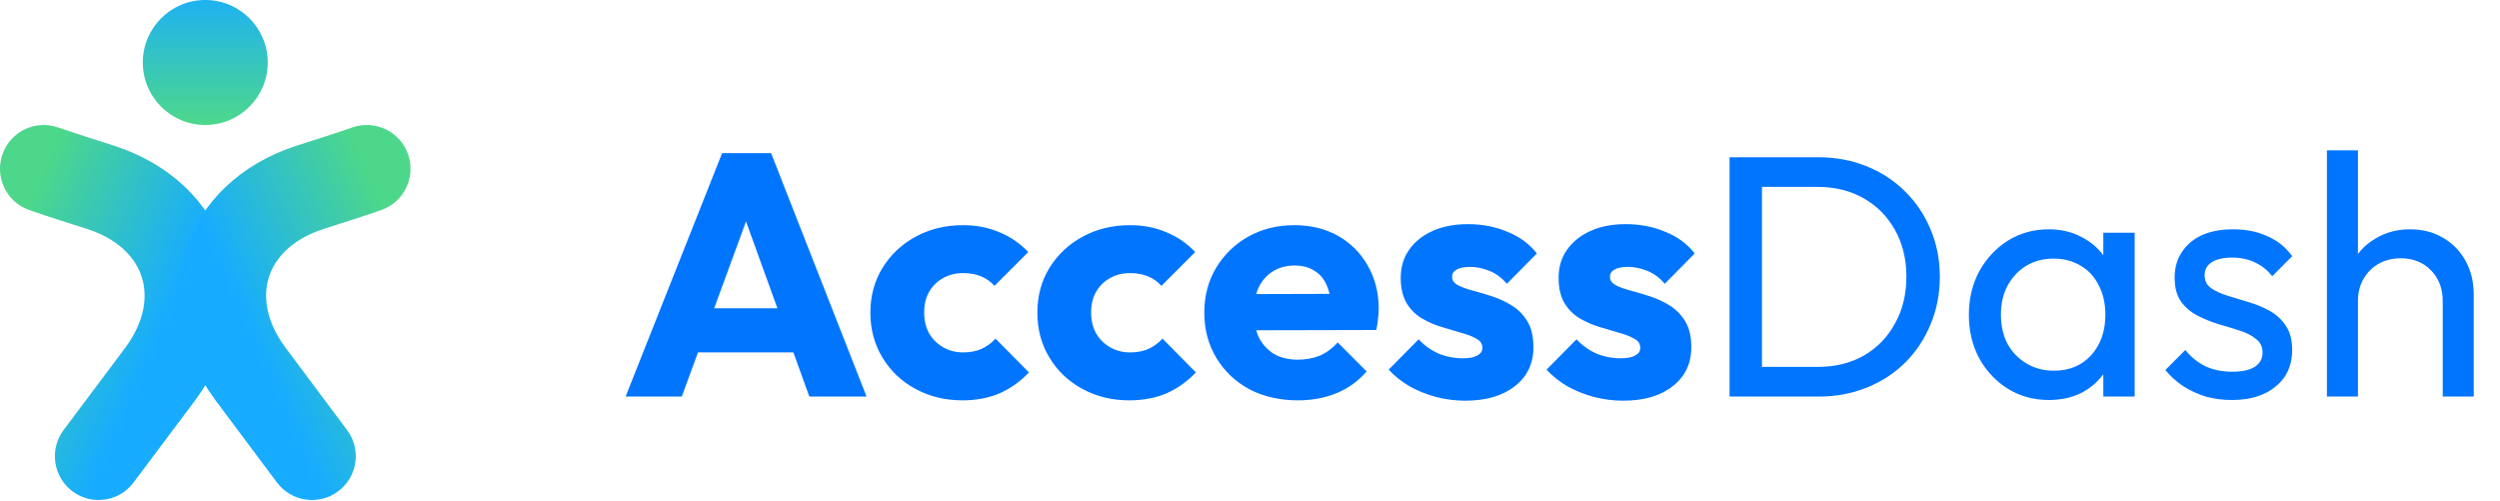
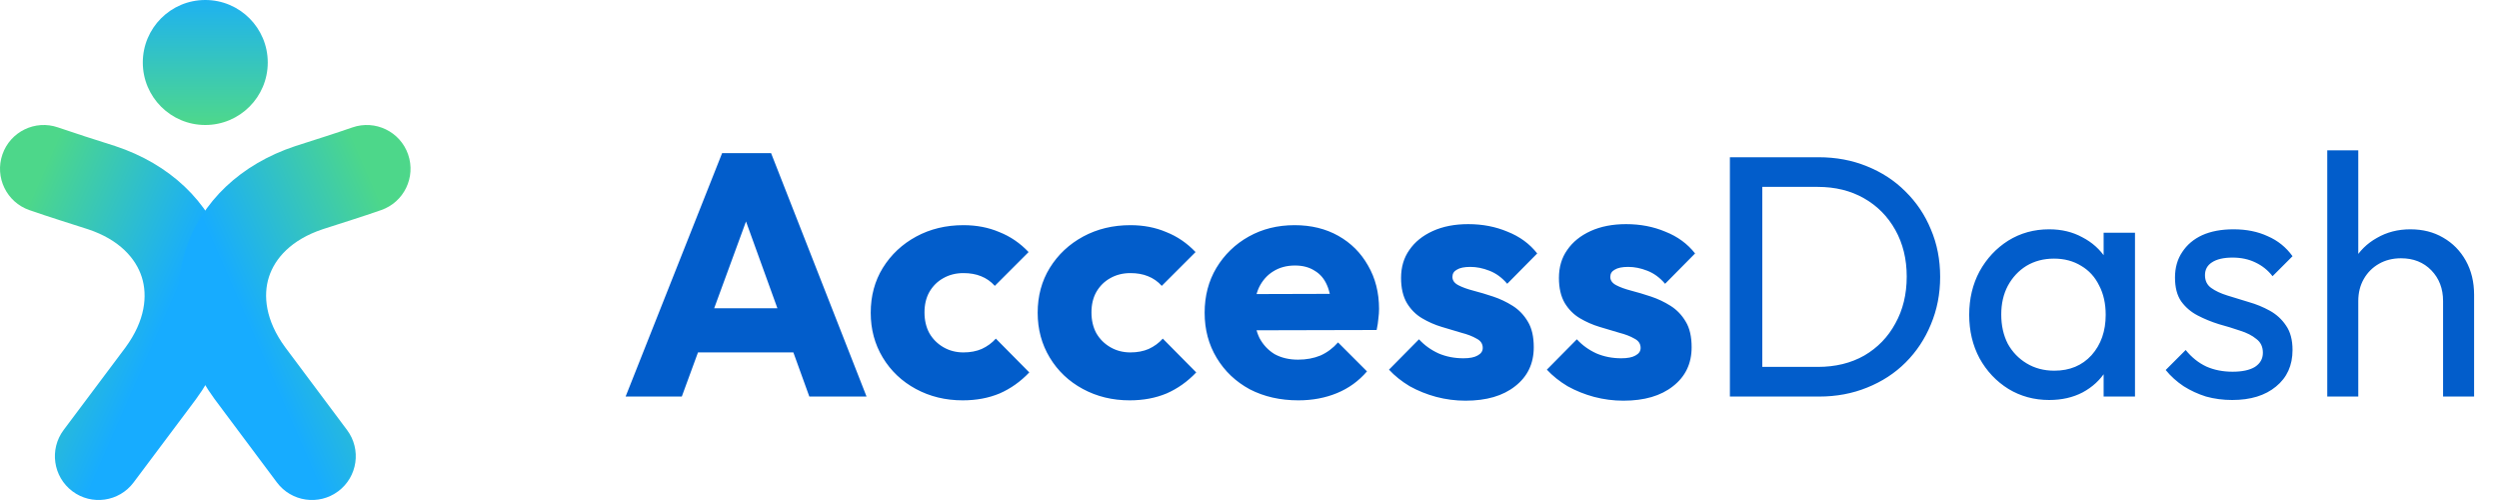
<svg xmlns="http://www.w3.org/2000/svg" width="145" height="29" viewBox="0 0 145 29" fill="none">
  <path fill-rule="evenodd" clip-rule="evenodd" d="M4.199 28.492C5.319 29.333 6.909 29.106 7.749 27.985L10.711 24.035C11.121 23.487 11.343 23.191 11.37 23.154C13.33 20.488 13.965 17.373 13.059 14.528C12.152 11.683 9.832 9.512 6.691 8.474C6.648 8.46 6.138 8.297 5.17 7.987L4.933 7.912C4.417 7.746 3.893 7.572 3.364 7.39C2.04 6.932 0.596 7.636 0.139 8.961C-0.317 10.286 0.385 11.731 1.709 12.188C2.277 12.385 2.838 12.571 3.39 12.747L3.41 12.754C3.968 12.932 4.387 13.066 4.671 13.157C4.815 13.203 4.924 13.238 4.999 13.262C5.04 13.275 5.067 13.284 5.083 13.289C5.1 13.295 5.105 13.296 5.102 13.295C6.938 13.902 7.886 15.001 8.227 16.071C8.568 17.142 8.431 18.587 7.285 20.146C7.287 20.144 7.286 20.145 7.282 20.151C7.276 20.158 7.264 20.175 7.242 20.204C7.209 20.247 7.163 20.31 7.101 20.392C6.979 20.555 6.8 20.793 6.562 21.111L3.693 24.938C2.853 26.059 3.079 27.65 4.199 28.492Z" fill="url(#paint0_linear_2044_76)" />
  <path d="M15.536 3.625C15.536 5.627 13.913 7.25 11.911 7.25C9.909 7.25 8.286 5.627 8.286 3.625C8.286 1.623 9.909 0 11.911 0C13.913 0 15.536 1.623 15.536 3.625Z" fill="url(#paint1_linear_2044_76)" />
  <path fill-rule="evenodd" clip-rule="evenodd" d="M19.623 28.495C18.499 29.334 16.907 29.104 16.067 27.981L13.102 24.017C12.692 23.468 12.471 23.172 12.444 23.135C10.49 20.47 9.856 17.361 10.764 14.521C11.672 11.681 13.992 9.515 17.131 8.475C17.174 8.461 17.686 8.296 18.658 7.985L18.894 7.909C19.405 7.745 19.924 7.572 20.448 7.391C21.773 6.932 23.221 7.633 23.68 8.957C24.14 10.282 23.438 11.728 22.112 12.187C21.55 12.382 20.994 12.567 20.447 12.742C19.878 12.925 19.451 13.062 19.162 13.155C19.018 13.201 18.909 13.236 18.834 13.26C18.749 13.288 18.724 13.296 18.73 13.294C16.893 13.902 15.945 14.999 15.604 16.066C15.263 17.133 15.399 18.575 16.543 20.135C16.541 20.133 16.543 20.134 16.549 20.143C16.555 20.151 16.567 20.167 16.586 20.193C16.619 20.236 16.666 20.299 16.727 20.381C16.85 20.546 17.031 20.787 17.272 21.11L20.138 24.942C20.978 26.065 20.748 27.656 19.623 28.495Z" fill="url(#paint2_linear_2044_76)" />
-   <path d="M36.3 23L41.9 8.88H44.74L50.28 23H46.96L42.72 11.28H43.86L39.56 23H36.3ZM39.48 20.44V17.88H47.18V20.44H39.48ZM55.843 23.22C54.843 23.22 53.936 23 53.123 22.56C52.309 22.12 51.669 21.513 51.203 20.74C50.736 19.967 50.502 19.1 50.502 18.14C50.502 17.167 50.736 16.3 51.203 15.54C51.682 14.767 52.329 14.16 53.142 13.72C53.956 13.28 54.869 13.06 55.883 13.06C56.642 13.06 57.336 13.193 57.962 13.46C58.602 13.713 59.169 14.1 59.663 14.62L57.703 16.58C57.476 16.327 57.209 16.14 56.903 16.02C56.609 15.9 56.269 15.84 55.883 15.84C55.443 15.84 55.049 15.94 54.703 16.14C54.369 16.327 54.102 16.593 53.903 16.94C53.716 17.273 53.623 17.667 53.623 18.12C53.623 18.573 53.716 18.973 53.903 19.32C54.102 19.667 54.376 19.94 54.722 20.14C55.069 20.34 55.456 20.44 55.883 20.44C56.282 20.44 56.636 20.373 56.943 20.24C57.263 20.093 57.536 19.893 57.763 19.64L59.703 21.6C59.196 22.133 58.623 22.54 57.983 22.82C57.343 23.087 56.629 23.22 55.843 23.22ZM65.53 23.22C64.53 23.22 63.623 23 62.81 22.56C61.997 22.12 61.357 21.513 60.89 20.74C60.423 19.967 60.19 19.1 60.19 18.14C60.19 17.167 60.423 16.3 60.89 15.54C61.37 14.767 62.017 14.16 62.83 13.72C63.643 13.28 64.557 13.06 65.57 13.06C66.33 13.06 67.023 13.193 67.65 13.46C68.29 13.713 68.857 14.1 69.35 14.62L67.39 16.58C67.163 16.327 66.897 16.14 66.59 16.02C66.297 15.9 65.957 15.84 65.57 15.84C65.13 15.84 64.737 15.94 64.39 16.14C64.057 16.327 63.79 16.593 63.59 16.94C63.403 17.273 63.31 17.667 63.31 18.12C63.31 18.573 63.403 18.973 63.59 19.32C63.79 19.667 64.063 19.94 64.41 20.14C64.757 20.34 65.143 20.44 65.57 20.44C65.97 20.44 66.323 20.373 66.63 20.24C66.95 20.093 67.223 19.893 67.45 19.64L69.39 21.6C68.883 22.133 68.31 22.54 67.67 22.82C67.03 23.087 66.317 23.22 65.53 23.22ZM75.317 23.22C74.264 23.22 73.324 23.007 72.498 22.58C71.684 22.14 71.044 21.533 70.578 20.76C70.111 19.987 69.877 19.113 69.877 18.14C69.877 17.167 70.104 16.3 70.558 15.54C71.024 14.767 71.651 14.16 72.438 13.72C73.224 13.28 74.111 13.06 75.097 13.06C76.058 13.06 76.904 13.267 77.638 13.68C78.371 14.093 78.944 14.667 79.358 15.4C79.784 16.133 79.998 16.973 79.998 17.92C79.998 18.093 79.984 18.28 79.957 18.48C79.944 18.667 79.911 18.887 79.858 19.14L71.478 19.16V17.06L78.558 17.04L77.237 17.92C77.224 17.36 77.138 16.9 76.978 16.54C76.817 16.167 76.578 15.887 76.257 15.7C75.951 15.5 75.571 15.4 75.118 15.4C74.638 15.4 74.218 15.513 73.858 15.74C73.511 15.953 73.237 16.26 73.037 16.66C72.851 17.06 72.757 17.547 72.757 18.12C72.757 18.693 72.858 19.187 73.058 19.6C73.271 20 73.564 20.313 73.938 20.54C74.324 20.753 74.778 20.86 75.297 20.86C75.778 20.86 76.211 20.78 76.597 20.62C76.984 20.447 77.324 20.193 77.618 19.86L79.297 21.54C78.817 22.1 78.237 22.52 77.558 22.8C76.877 23.08 76.131 23.22 75.317 23.22ZM85.014 23.24C84.441 23.24 83.874 23.167 83.314 23.02C82.768 22.873 82.254 22.667 81.775 22.4C81.308 22.12 80.908 21.8 80.575 21.44L82.314 19.68C82.635 20.027 83.014 20.3 83.454 20.5C83.894 20.687 84.374 20.78 84.894 20.78C85.254 20.78 85.528 20.727 85.715 20.62C85.915 20.513 86.014 20.367 86.014 20.18C86.014 19.94 85.894 19.76 85.654 19.64C85.428 19.507 85.135 19.393 84.775 19.3C84.415 19.193 84.034 19.08 83.635 18.96C83.234 18.84 82.855 18.673 82.495 18.46C82.135 18.247 81.841 17.953 81.615 17.58C81.388 17.193 81.275 16.707 81.275 16.12C81.275 15.493 81.434 14.953 81.754 14.5C82.075 14.033 82.528 13.667 83.115 13.4C83.701 13.133 84.388 13 85.174 13C86.001 13 86.761 13.147 87.454 13.44C88.161 13.72 88.734 14.14 89.174 14.7L87.434 16.46C87.128 16.1 86.781 15.847 86.394 15.7C86.021 15.553 85.654 15.48 85.294 15.48C84.948 15.48 84.688 15.533 84.514 15.64C84.341 15.733 84.254 15.873 84.254 16.06C84.254 16.26 84.368 16.42 84.594 16.54C84.821 16.66 85.115 16.767 85.475 16.86C85.835 16.953 86.215 17.067 86.615 17.2C87.014 17.333 87.394 17.513 87.754 17.74C88.115 17.967 88.408 18.273 88.635 18.66C88.861 19.033 88.975 19.527 88.975 20.14C88.975 21.087 88.615 21.84 87.894 22.4C87.188 22.96 86.228 23.24 85.014 23.24ZM94.175 23.24C93.601 23.24 93.035 23.167 92.475 23.02C91.928 22.873 91.415 22.667 90.935 22.4C90.468 22.12 90.068 21.8 89.735 21.44L91.475 19.68C91.795 20.027 92.175 20.3 92.615 20.5C93.055 20.687 93.535 20.78 94.055 20.78C94.415 20.78 94.688 20.727 94.875 20.62C95.075 20.513 95.175 20.367 95.175 20.18C95.175 19.94 95.055 19.76 94.815 19.64C94.588 19.507 94.295 19.393 93.935 19.3C93.575 19.193 93.195 19.08 92.795 18.96C92.395 18.84 92.015 18.673 91.655 18.46C91.295 18.247 91.001 17.953 90.775 17.58C90.548 17.193 90.435 16.707 90.435 16.12C90.435 15.493 90.595 14.953 90.915 14.5C91.235 14.033 91.688 13.667 92.275 13.4C92.861 13.133 93.548 13 94.335 13C95.161 13 95.921 13.147 96.615 13.44C97.321 13.72 97.895 14.14 98.335 14.7L96.595 16.46C96.288 16.1 95.941 15.847 95.555 15.7C95.181 15.553 94.815 15.48 94.455 15.48C94.108 15.48 93.848 15.533 93.675 15.64C93.501 15.733 93.415 15.873 93.415 16.06C93.415 16.26 93.528 16.42 93.755 16.54C93.981 16.66 94.275 16.767 94.635 16.86C94.995 16.953 95.375 17.067 95.775 17.2C96.175 17.333 96.555 17.513 96.915 17.74C97.275 17.967 97.568 18.273 97.795 18.66C98.021 19.033 98.135 19.527 98.135 20.14C98.135 21.087 97.775 21.84 97.055 22.4C96.348 22.96 95.388 23.24 94.175 23.24ZM101.595 23V21.28H105.455C106.482 21.28 107.382 21.06 108.155 20.62C108.928 20.167 109.528 19.547 109.955 18.76C110.395 17.973 110.615 17.067 110.615 16.04C110.615 15.027 110.395 14.127 109.955 13.34C109.515 12.553 108.908 11.94 108.135 11.5C107.362 11.06 106.468 10.84 105.455 10.84H101.615V9.12H105.495C106.508 9.12 107.442 9.293 108.295 9.64C109.162 9.987 109.908 10.473 110.535 11.1C111.175 11.727 111.668 12.46 112.015 13.3C112.375 14.14 112.555 15.06 112.555 16.06C112.555 17.047 112.375 17.967 112.015 18.82C111.668 19.66 111.182 20.393 110.555 21.02C109.928 21.647 109.182 22.133 108.315 22.48C107.462 22.827 106.535 23 105.535 23H101.595ZM100.355 23V9.12H102.235V23H100.355ZM118.88 23.2C118.013 23.2 117.226 22.987 116.52 22.56C115.813 22.12 115.253 21.527 114.84 20.78C114.44 20.033 114.24 19.193 114.24 18.26C114.24 17.327 114.44 16.487 114.84 15.74C115.253 14.993 115.806 14.4 116.5 13.96C117.206 13.52 118 13.3 118.88 13.3C119.6 13.3 120.24 13.453 120.8 13.76C121.373 14.053 121.833 14.467 122.18 15C122.526 15.52 122.72 16.127 122.76 16.82V19.68C122.72 20.36 122.526 20.967 122.18 21.5C121.846 22.033 121.393 22.453 120.82 22.76C120.26 23.053 119.613 23.2 118.88 23.2ZM119.18 21.5C120.073 21.5 120.793 21.2 121.34 20.6C121.886 19.987 122.16 19.207 122.16 18.26C122.16 17.607 122.033 17.04 121.78 16.56C121.54 16.067 121.193 15.687 120.74 15.42C120.286 15.14 119.76 15 119.16 15C118.56 15 118.026 15.14 117.56 15.42C117.106 15.7 116.746 16.087 116.48 16.58C116.226 17.06 116.1 17.613 116.1 18.24C116.1 18.88 116.226 19.447 116.48 19.94C116.746 20.42 117.113 20.8 117.58 21.08C118.046 21.36 118.58 21.5 119.18 21.5ZM122.04 23V20.44L122.38 18.12L122.04 15.82V13.5H123.86V23H122.04ZM129.5 23.2C128.967 23.2 128.46 23.133 127.98 23C127.513 22.853 127.08 22.653 126.68 22.4C126.28 22.133 125.933 21.82 125.64 21.46L126.8 20.3C127.147 20.727 127.547 21.047 128 21.26C128.453 21.46 128.96 21.56 129.52 21.56C130.08 21.56 130.513 21.467 130.82 21.28C131.127 21.08 131.28 20.807 131.28 20.46C131.28 20.113 131.153 19.847 130.9 19.66C130.66 19.46 130.347 19.3 129.96 19.18C129.573 19.047 129.16 18.92 128.72 18.8C128.293 18.667 127.887 18.5 127.5 18.3C127.113 18.1 126.793 17.827 126.54 17.48C126.3 17.133 126.18 16.673 126.18 16.1C126.18 15.527 126.32 15.033 126.6 14.62C126.88 14.193 127.267 13.867 127.76 13.64C128.267 13.413 128.873 13.3 129.58 13.3C130.327 13.3 130.987 13.433 131.56 13.7C132.147 13.953 132.627 14.34 133 14.86L131.84 16.02C131.573 15.673 131.24 15.407 130.84 15.22C130.453 15.033 130.013 14.94 129.52 14.94C129 14.94 128.6 15.033 128.32 15.22C128.053 15.393 127.92 15.64 127.92 15.96C127.92 16.28 128.04 16.527 128.28 16.7C128.52 16.873 128.833 17.02 129.22 17.14C129.62 17.26 130.033 17.387 130.46 17.52C130.887 17.64 131.293 17.807 131.68 18.02C132.067 18.233 132.38 18.52 132.62 18.88C132.873 19.24 133 19.713 133 20.3C133 21.193 132.68 21.9 132.04 22.42C131.413 22.94 130.567 23.2 129.5 23.2ZM141.735 23V17.46C141.735 16.74 141.509 16.147 141.055 15.68C140.602 15.213 140.015 14.98 139.295 14.98C138.815 14.98 138.389 15.087 138.015 15.3C137.642 15.513 137.349 15.807 137.135 16.18C136.922 16.553 136.815 16.98 136.815 17.46L136.075 17.04C136.075 16.32 136.235 15.68 136.555 15.12C136.875 14.56 137.322 14.12 137.895 13.8C138.469 13.467 139.115 13.3 139.835 13.3C140.555 13.3 141.189 13.46 141.735 13.78C142.295 14.1 142.735 14.547 143.055 15.12C143.375 15.693 143.535 16.353 143.535 17.1V23H141.735ZM135.015 23V8.72H136.815V23H135.015Z" fill="#0275FF" />
+   <path d="M36.3 23L41.9 8.88H44.74L50.28 23H46.96L42.72 11.28H43.86L39.56 23H36.3ZM39.48 20.44V17.88H47.18V20.44H39.48ZM55.862 23.22C54.862 23.22 53.955 23 53.142 22.56C52.329 22.12 51.689 21.513 51.222 20.74C50.755 19.967 50.522 19.1 50.522 18.14C50.522 17.167 50.755 16.3 51.222 15.54C51.702 14.767 52.349 14.16 53.162 13.72C53.975 13.28 54.889 13.06 55.902 13.06C56.662 13.06 57.355 13.193 57.982 13.46C58.622 13.713 59.189 14.1 59.682 14.62L57.722 16.58C57.495 16.327 57.229 16.14 56.922 16.02C56.629 15.9 56.289 15.84 55.902 15.84C55.462 15.84 55.069 15.94 54.722 16.14C54.389 16.327 54.122 16.593 53.922 16.94C53.735 17.273 53.642 17.667 53.642 18.12C53.642 18.573 53.735 18.973 53.922 19.32C54.122 19.667 54.395 19.94 54.742 20.14C55.089 20.34 55.475 20.44 55.902 20.44C56.302 20.44 56.655 20.373 56.962 20.24C57.282 20.093 57.555 19.893 57.782 19.64L59.722 21.6C59.215 22.133 58.642 22.54 58.002 22.82C57.362 23.087 56.649 23.22 55.862 23.22ZM65.549 23.22C64.549 23.22 63.643 23 62.83 22.56C62.016 22.12 61.376 21.513 60.91 20.74C60.443 19.967 60.209 19.1 60.209 18.14C60.209 17.167 60.443 16.3 60.91 15.54C61.389 14.767 62.036 14.16 62.849 13.72C63.663 13.28 64.576 13.06 65.59 13.06C66.35 13.06 67.043 13.193 67.669 13.46C68.309 13.713 68.876 14.1 69.37 14.62L67.409 16.58C67.183 16.327 66.916 16.14 66.609 16.02C66.316 15.9 65.976 15.84 65.59 15.84C65.15 15.84 64.756 15.94 64.409 16.14C64.076 16.327 63.809 16.593 63.609 16.94C63.423 17.273 63.33 17.667 63.33 18.12C63.33 18.573 63.423 18.973 63.609 19.32C63.809 19.667 64.083 19.94 64.43 20.14C64.776 20.34 65.163 20.44 65.59 20.44C65.99 20.44 66.343 20.373 66.65 20.24C66.969 20.093 67.243 19.893 67.469 19.64L69.409 21.6C68.903 22.133 68.329 22.54 67.689 22.82C67.049 23.087 66.336 23.22 65.549 23.22ZM75.337 23.22C74.284 23.22 73.344 23.007 72.517 22.58C71.704 22.14 71.064 21.533 70.597 20.76C70.13 19.987 69.897 19.113 69.897 18.14C69.897 17.167 70.124 16.3 70.577 15.54C71.044 14.767 71.67 14.16 72.457 13.72C73.244 13.28 74.13 13.06 75.117 13.06C76.077 13.06 76.924 13.267 77.657 13.68C78.39 14.093 78.964 14.667 79.377 15.4C79.804 16.133 80.017 16.973 80.017 17.92C80.017 18.093 80.004 18.28 79.977 18.48C79.964 18.667 79.93 18.887 79.877 19.14L71.497 19.16V17.06L78.577 17.04L77.257 17.92C77.244 17.36 77.157 16.9 76.997 16.54C76.837 16.167 76.597 15.887 76.277 15.7C75.97 15.5 75.59 15.4 75.137 15.4C74.657 15.4 74.237 15.513 73.877 15.74C73.53 15.953 73.257 16.26 73.057 16.66C72.87 17.06 72.777 17.547 72.777 18.12C72.777 18.693 72.877 19.187 73.077 19.6C73.29 20 73.584 20.313 73.957 20.54C74.344 20.753 74.797 20.86 75.317 20.86C75.797 20.86 76.23 20.78 76.617 20.62C77.004 20.447 77.344 20.193 77.637 19.86L79.317 21.54C78.837 22.1 78.257 22.52 77.577 22.8C76.897 23.08 76.15 23.22 75.337 23.22ZM85.034 23.24C84.461 23.24 83.894 23.167 83.334 23.02C82.787 22.873 82.274 22.667 81.794 22.4C81.327 22.12 80.927 21.8 80.594 21.44L82.334 19.68C82.654 20.027 83.034 20.3 83.474 20.5C83.914 20.687 84.394 20.78 84.914 20.78C85.274 20.78 85.547 20.727 85.734 20.62C85.934 20.513 86.034 20.367 86.034 20.18C86.034 19.94 85.914 19.76 85.674 19.64C85.447 19.507 85.154 19.393 84.794 19.3C84.434 19.193 84.054 19.08 83.654 18.96C83.254 18.84 82.874 18.673 82.514 18.46C82.154 18.247 81.861 17.953 81.634 17.58C81.407 17.193 81.294 16.707 81.294 16.12C81.294 15.493 81.454 14.953 81.774 14.5C82.094 14.033 82.547 13.667 83.134 13.4C83.721 13.133 84.407 13 85.194 13C86.021 13 86.781 13.147 87.474 13.44C88.181 13.72 88.754 14.14 89.194 14.7L87.454 16.46C87.147 16.1 86.801 15.847 86.414 15.7C86.041 15.553 85.674 15.48 85.314 15.48C84.967 15.48 84.707 15.533 84.534 15.64C84.361 15.733 84.274 15.873 84.274 16.06C84.274 16.26 84.387 16.42 84.614 16.54C84.841 16.66 85.134 16.767 85.494 16.86C85.854 16.953 86.234 17.067 86.634 17.2C87.034 17.333 87.414 17.513 87.774 17.74C88.134 17.967 88.427 18.273 88.654 18.66C88.881 19.033 88.994 19.527 88.994 20.14C88.994 21.087 88.634 21.84 87.914 22.4C87.207 22.96 86.247 23.24 85.034 23.24ZM94.194 23.24C93.621 23.24 93.054 23.167 92.494 23.02C91.948 22.873 91.434 22.667 90.954 22.4C90.488 22.12 90.088 21.8 89.754 21.44L91.494 19.68C91.814 20.027 92.194 20.3 92.634 20.5C93.074 20.687 93.554 20.78 94.074 20.78C94.434 20.78 94.708 20.727 94.894 20.62C95.094 20.513 95.194 20.367 95.194 20.18C95.194 19.94 95.074 19.76 94.834 19.64C94.608 19.507 94.314 19.393 93.954 19.3C93.594 19.193 93.214 19.08 92.814 18.96C92.414 18.84 92.034 18.673 91.674 18.46C91.314 18.247 91.021 17.953 90.794 17.58C90.568 17.193 90.454 16.707 90.454 16.12C90.454 15.493 90.614 14.953 90.934 14.5C91.254 14.033 91.708 13.667 92.294 13.4C92.881 13.133 93.568 13 94.354 13C95.181 13 95.941 13.147 96.634 13.44C97.341 13.72 97.914 14.14 98.354 14.7L96.614 16.46C96.308 16.1 95.961 15.847 95.574 15.7C95.201 15.553 94.834 15.48 94.474 15.48C94.128 15.48 93.868 15.533 93.694 15.64C93.521 15.733 93.434 15.873 93.434 16.06C93.434 16.26 93.548 16.42 93.774 16.54C94.001 16.66 94.294 16.767 94.654 16.86C95.014 16.953 95.394 17.067 95.794 17.2C96.194 17.333 96.574 17.513 96.934 17.74C97.294 17.967 97.588 18.273 97.814 18.66C98.041 19.033 98.154 19.527 98.154 20.14C98.154 21.087 97.794 21.84 97.074 22.4C96.368 22.96 95.408 23.24 94.194 23.24ZM101.614 23V21.28H105.474C106.501 21.28 107.401 21.06 108.174 20.62C108.948 20.167 109.548 19.547 109.974 18.76C110.414 17.973 110.634 17.067 110.634 16.04C110.634 15.027 110.414 14.127 109.974 13.34C109.534 12.553 108.928 11.94 108.154 11.5C107.381 11.06 106.488 10.84 105.474 10.84H101.634V9.12H105.514C106.528 9.12 107.461 9.293 108.314 9.64C109.181 9.987 109.928 10.473 110.554 11.1C111.194 11.727 111.688 12.46 112.034 13.3C112.394 14.14 112.574 15.06 112.574 16.06C112.574 17.047 112.394 17.967 112.034 18.82C111.688 19.66 111.201 20.393 110.574 21.02C109.948 21.647 109.201 22.133 108.334 22.48C107.481 22.827 106.554 23 105.554 23H101.614ZM100.374 23V9.12H102.254V23H100.374ZM118.899 23.2C118.032 23.2 117.246 22.987 116.539 22.56C115.832 22.12 115.272 21.527 114.859 20.78C114.459 20.033 114.259 19.193 114.259 18.26C114.259 17.327 114.459 16.487 114.859 15.74C115.272 14.993 115.826 14.4 116.519 13.96C117.226 13.52 118.019 13.3 118.899 13.3C119.619 13.3 120.259 13.453 120.819 13.76C121.392 14.053 121.852 14.467 122.199 15C122.546 15.52 122.739 16.127 122.779 16.82V19.68C122.739 20.36 122.546 20.967 122.199 21.5C121.866 22.033 121.412 22.453 120.839 22.76C120.279 23.053 119.632 23.2 118.899 23.2ZM119.199 21.5C120.092 21.5 120.812 21.2 121.359 20.6C121.906 19.987 122.179 19.207 122.179 18.26C122.179 17.607 122.052 17.04 121.799 16.56C121.559 16.067 121.212 15.687 120.759 15.42C120.306 15.14 119.779 15 119.179 15C118.579 15 118.046 15.14 117.579 15.42C117.126 15.7 116.766 16.087 116.499 16.58C116.246 17.06 116.119 17.613 116.119 18.24C116.119 18.88 116.246 19.447 116.499 19.94C116.766 20.42 117.132 20.8 117.599 21.08C118.066 21.36 118.599 21.5 119.199 21.5ZM122.059 23V20.44L122.399 18.12L122.059 15.82V13.5H123.879V23H122.059ZM129.52 23.2C128.986 23.2 128.48 23.133 128 23C127.533 22.853 127.1 22.653 126.7 22.4C126.3 22.133 125.953 21.82 125.66 21.46L126.82 20.3C127.166 20.727 127.566 21.047 128.02 21.26C128.473 21.46 128.98 21.56 129.54 21.56C130.1 21.56 130.533 21.467 130.84 21.28C131.146 21.08 131.3 20.807 131.3 20.46C131.3 20.113 131.173 19.847 130.92 19.66C130.68 19.46 130.366 19.3 129.98 19.18C129.593 19.047 129.18 18.92 128.74 18.8C128.313 18.667 127.906 18.5 127.52 18.3C127.133 18.1 126.813 17.827 126.56 17.48C126.32 17.133 126.2 16.673 126.2 16.1C126.2 15.527 126.34 15.033 126.62 14.62C126.9 14.193 127.286 13.867 127.78 13.64C128.286 13.413 128.893 13.3 129.6 13.3C130.346 13.3 131.006 13.433 131.58 13.7C132.166 13.953 132.646 14.34 133.02 14.86L131.86 16.02C131.593 15.673 131.26 15.407 130.86 15.22C130.473 15.033 130.033 14.94 129.54 14.94C129.02 14.94 128.62 15.033 128.34 15.22C128.073 15.393 127.94 15.64 127.94 15.96C127.94 16.28 128.06 16.527 128.3 16.7C128.54 16.873 128.853 17.02 129.24 17.14C129.64 17.26 130.053 17.387 130.48 17.52C130.906 17.64 131.313 17.807 131.7 18.02C132.086 18.233 132.4 18.52 132.64 18.88C132.893 19.24 133.02 19.713 133.02 20.3C133.02 21.193 132.7 21.9 132.06 22.42C131.433 22.94 130.586 23.2 129.52 23.2ZM141.755 23V17.46C141.755 16.74 141.528 16.147 141.075 15.68C140.622 15.213 140.035 14.98 139.315 14.98C138.835 14.98 138.408 15.087 138.035 15.3C137.662 15.513 137.368 15.807 137.155 16.18C136.942 16.553 136.835 16.98 136.835 17.46L136.095 17.04C136.095 16.32 136.255 15.68 136.575 15.12C136.895 14.56 137.342 14.12 137.915 13.8C138.488 13.467 139.135 13.3 139.855 13.3C140.575 13.3 141.208 13.46 141.755 13.78C142.315 14.1 142.755 14.547 143.075 15.12C143.395 15.693 143.555 16.353 143.555 17.1V23H141.755ZM135.035 23V8.72H136.835V23H135.035Z" fill="#025DCB" />
  <defs>
    <linearGradient id="paint0_linear_2044_76" x1="6.126" y1="26.396" x2="-2.997" y2="22.391" gradientUnits="userSpaceOnUse">
      <stop stop-color="#17ACFF" />
      <stop offset="1" stop-color="#4DD78A" />
    </linearGradient>
    <linearGradient id="paint1_linear_2044_76" x1="11.911" y1="0" x2="11.911" y2="7.25" gradientUnits="userSpaceOnUse">
      <stop stop-color="#1EB2F1" />
      <stop offset="1" stop-color="#4ED88B" />
    </linearGradient>
    <linearGradient id="paint2_linear_2044_76" x1="17.699" y1="26.396" x2="26.807" y2="22.407" gradientUnits="userSpaceOnUse">
      <stop stop-color="#17ACFF" />
      <stop offset="1" stop-color="#4DD78A" />
    </linearGradient>
  </defs>
</svg>
